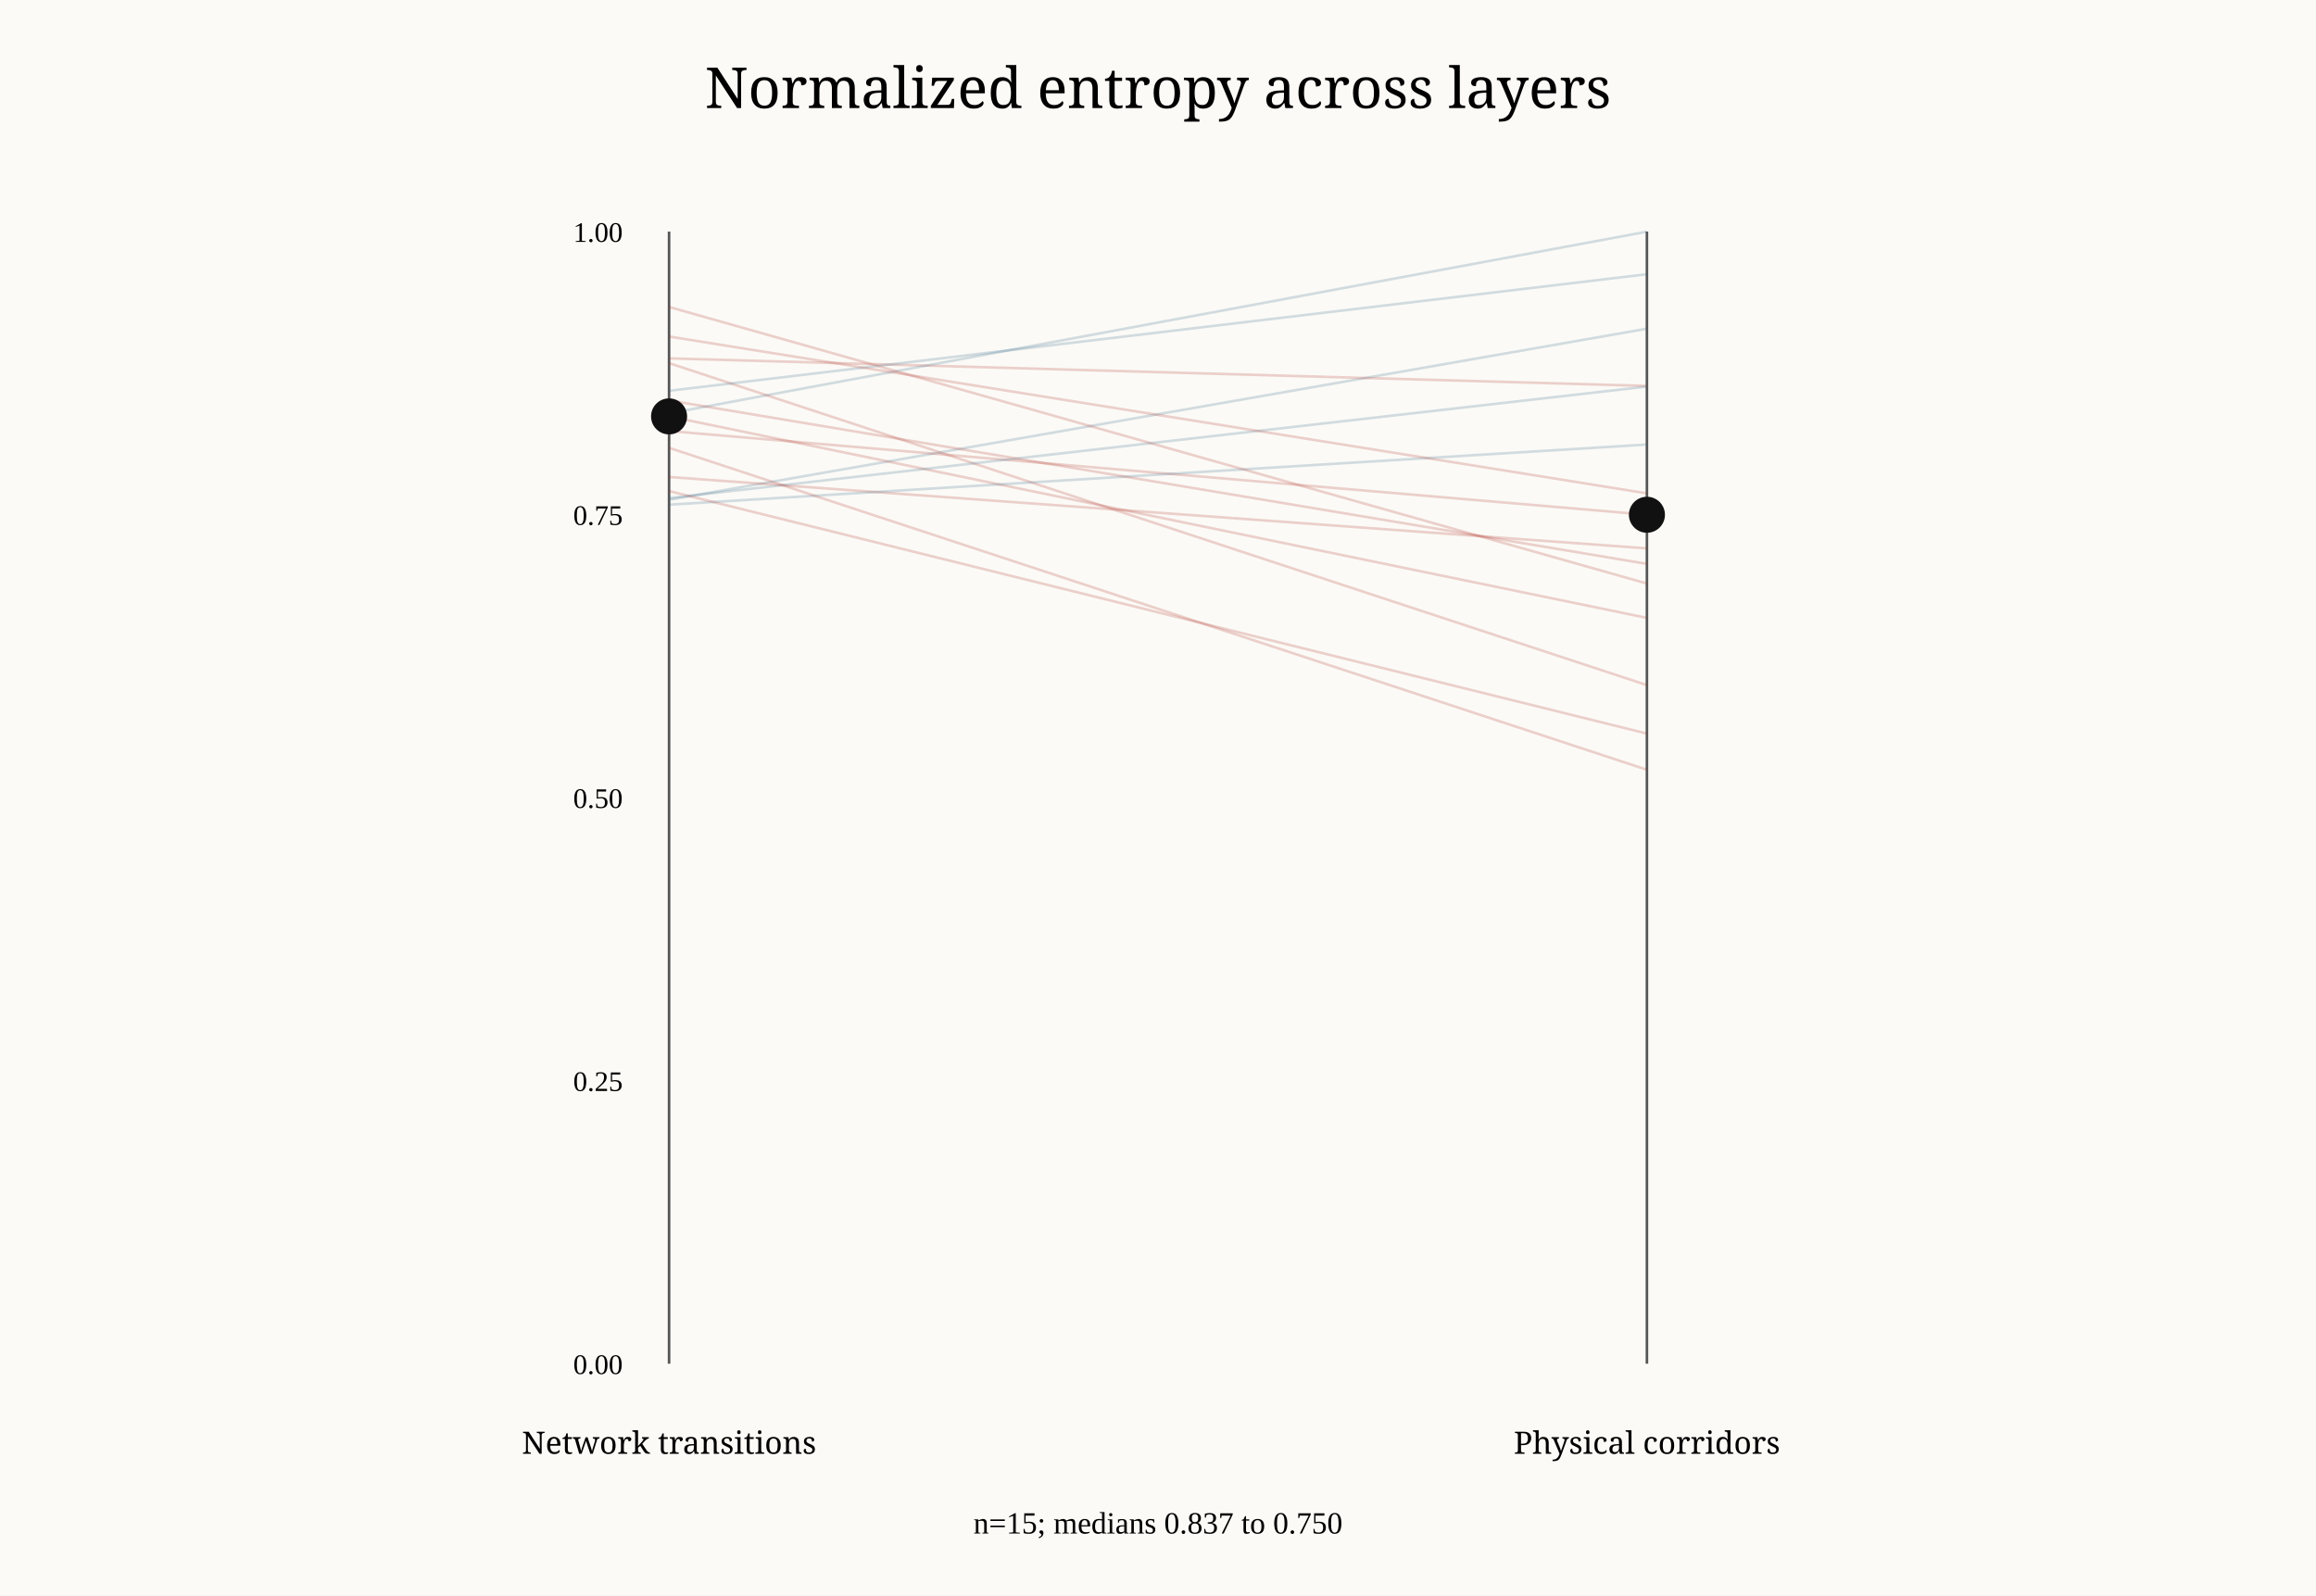
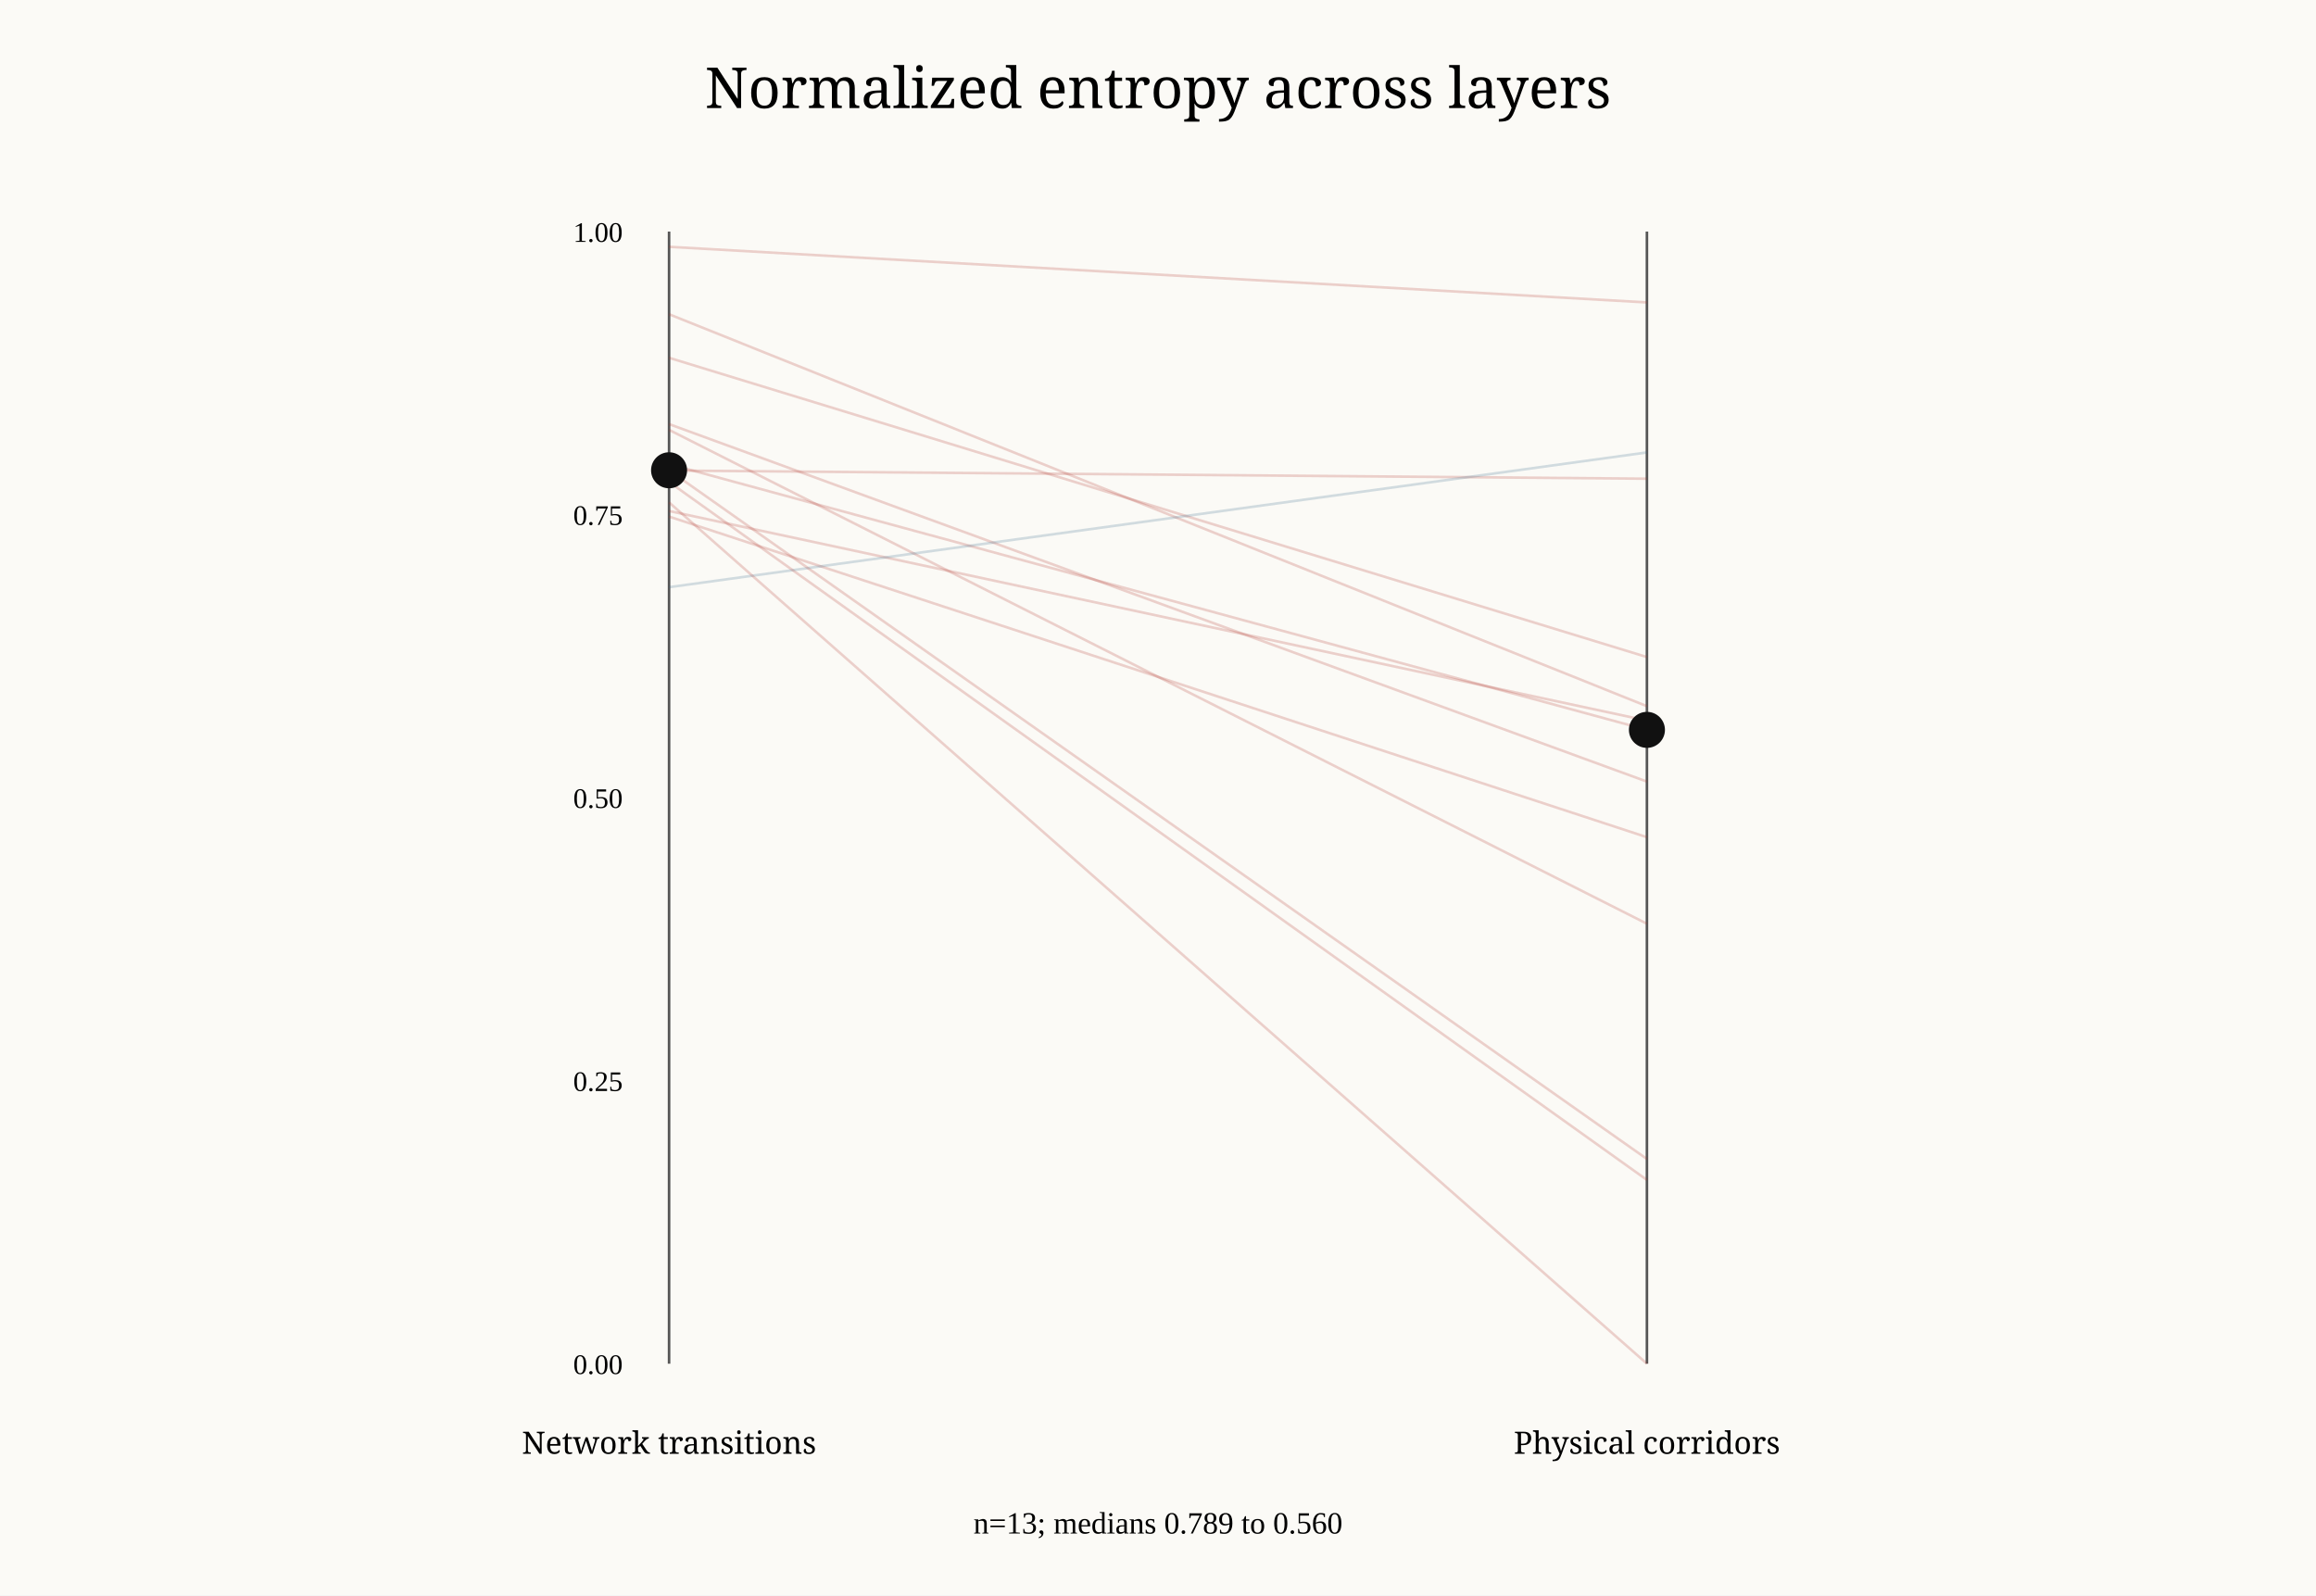
<svg xmlns="http://www.w3.org/2000/svg" width="900" height="620" viewBox="0 0 900 620">
  <rect width="100%" height="100%" fill="white" />
  <rect width="100%" height="100%" fill="#fbfaf6" />
  <text x="450" y="42" text-anchor="middle" font-size="22" font-family="Georgia">Normalized entropy across layers</text>
  <line x1="260" y1="90" x2="260" y2="530" stroke="#555" />
  <line x1="640" y1="90" x2="640" y2="530" stroke="#555" />
  <text x="260" y="565" text-anchor="middle" font-family="Georgia">Network transitions</text>
  <text x="640" y="565" text-anchor="middle" font-family="Georgia">Physical corridors</text>
  <text x="242" y="534.0" text-anchor="end" font-size="11">0.00</text>
  <text x="242" y="424.0" text-anchor="end" font-size="11">0.25</text>
  <text x="242" y="314.0" text-anchor="end" font-size="11">0.50</text>
  <text x="242" y="204.0" text-anchor="end" font-size="11">0.75</text>
  <text x="242" y="94.0" text-anchor="end" font-size="11">1.00</text>
-   <line x1="260" y1="194.23" x2="640" y2="127.74" stroke="#3d6f8e" stroke-opacity="0.22" />
-   <line x1="260" y1="185.38" x2="640" y2="213.13" stroke="#b23a2f" stroke-opacity="0.22" />
-   <line x1="260" y1="161.83" x2="640" y2="240.15" stroke="#b23a2f" stroke-opacity="0.22" />
-   <line x1="260" y1="139.28" x2="640" y2="150.00" stroke="#b23a2f" stroke-opacity="0.22" />
-   <line x1="260" y1="167.51" x2="640" y2="200.06" stroke="#b23a2f" stroke-opacity="0.22" />
-   <line x1="260" y1="160.66" x2="640" y2="90.03" stroke="#3d6f8e" stroke-opacity="0.22" />
-   <line x1="260" y1="141.13" x2="640" y2="266.27" stroke="#b23a2f" stroke-opacity="0.22" />
-   <line x1="260" y1="151.88" x2="640" y2="106.57" stroke="#3d6f8e" stroke-opacity="0.22" />
-   <line x1="260" y1="193.58" x2="640" y2="150.23" stroke="#3d6f8e" stroke-opacity="0.22" />
-   <line x1="260" y1="196.14" x2="640" y2="172.76" stroke="#3d6f8e" stroke-opacity="0.22" />
-   <line x1="260" y1="174.05" x2="640" y2="299.17" stroke="#b23a2f" stroke-opacity="0.22" />
-   <line x1="260" y1="155.62" x2="640" y2="219.16" stroke="#b23a2f" stroke-opacity="0.22" />
-   <line x1="260" y1="130.79" x2="640" y2="191.74" stroke="#b23a2f" stroke-opacity="0.22" />
-   <line x1="260" y1="119.30" x2="640" y2="226.79" stroke="#b23a2f" stroke-opacity="0.22" />
-   <line x1="260" y1="190.85" x2="640" y2="285.11" stroke="#b23a2f" stroke-opacity="0.22" />
-   <circle cx="260" cy="161.83" r="7" fill="#111" />
-   <circle cx="640" cy="200.06" r="7" fill="#111" />
-   <text x="450" y="596" text-anchor="middle" font-size="12">n=15; medians 0.837 to 0.750</text>
+   <line x1="260" y1="182.87" x2="640" y2="186.05" stroke="#b23a2f" stroke-opacity="0.22" />
+   <line x1="260" y1="200.77" x2="640" y2="325.38" stroke="#b23a2f" stroke-opacity="0.22" />
+   <line x1="260" y1="167.07" x2="640" y2="359.01" stroke="#b23a2f" stroke-opacity="0.22" />
+   <line x1="260" y1="139.06" x2="640" y2="255.37" stroke="#b23a2f" stroke-opacity="0.22" />
+   <line x1="260" y1="180.39" x2="640" y2="283.66" stroke="#b23a2f" stroke-opacity="0.22" />
+   <line x1="260" y1="198.60" x2="640" y2="280.07" stroke="#b23a2f" stroke-opacity="0.22" />
+   <line x1="260" y1="122.13" x2="640" y2="274.46" stroke="#b23a2f" stroke-opacity="0.22" />
+   <line x1="260" y1="164.83" x2="640" y2="303.77" stroke="#b23a2f" stroke-opacity="0.22" />
+   <line x1="260" y1="228.21" x2="640" y2="175.83" stroke="#3d6f8e" stroke-opacity="0.22" />
+   <line x1="260" y1="182.77" x2="640" y2="450.44" stroke="#b23a2f" stroke-opacity="0.22" />
+   <line x1="260" y1="187.31" x2="640" y2="458.58" stroke="#b23a2f" stroke-opacity="0.22" />
+   <line x1="260" y1="95.92" x2="640" y2="117.54" stroke="#b23a2f" stroke-opacity="0.22" />
+   <line x1="260" y1="195.26" x2="640" y2="530.00" stroke="#b23a2f" stroke-opacity="0.22" />
+   <circle cx="260" cy="182.77" r="7" fill="#111" />
+   <circle cx="640" cy="283.66" r="7" fill="#111" />
+   <text x="450" y="596" text-anchor="middle" font-size="12">n=13; medians 0.789 to 0.560</text>
</svg>
